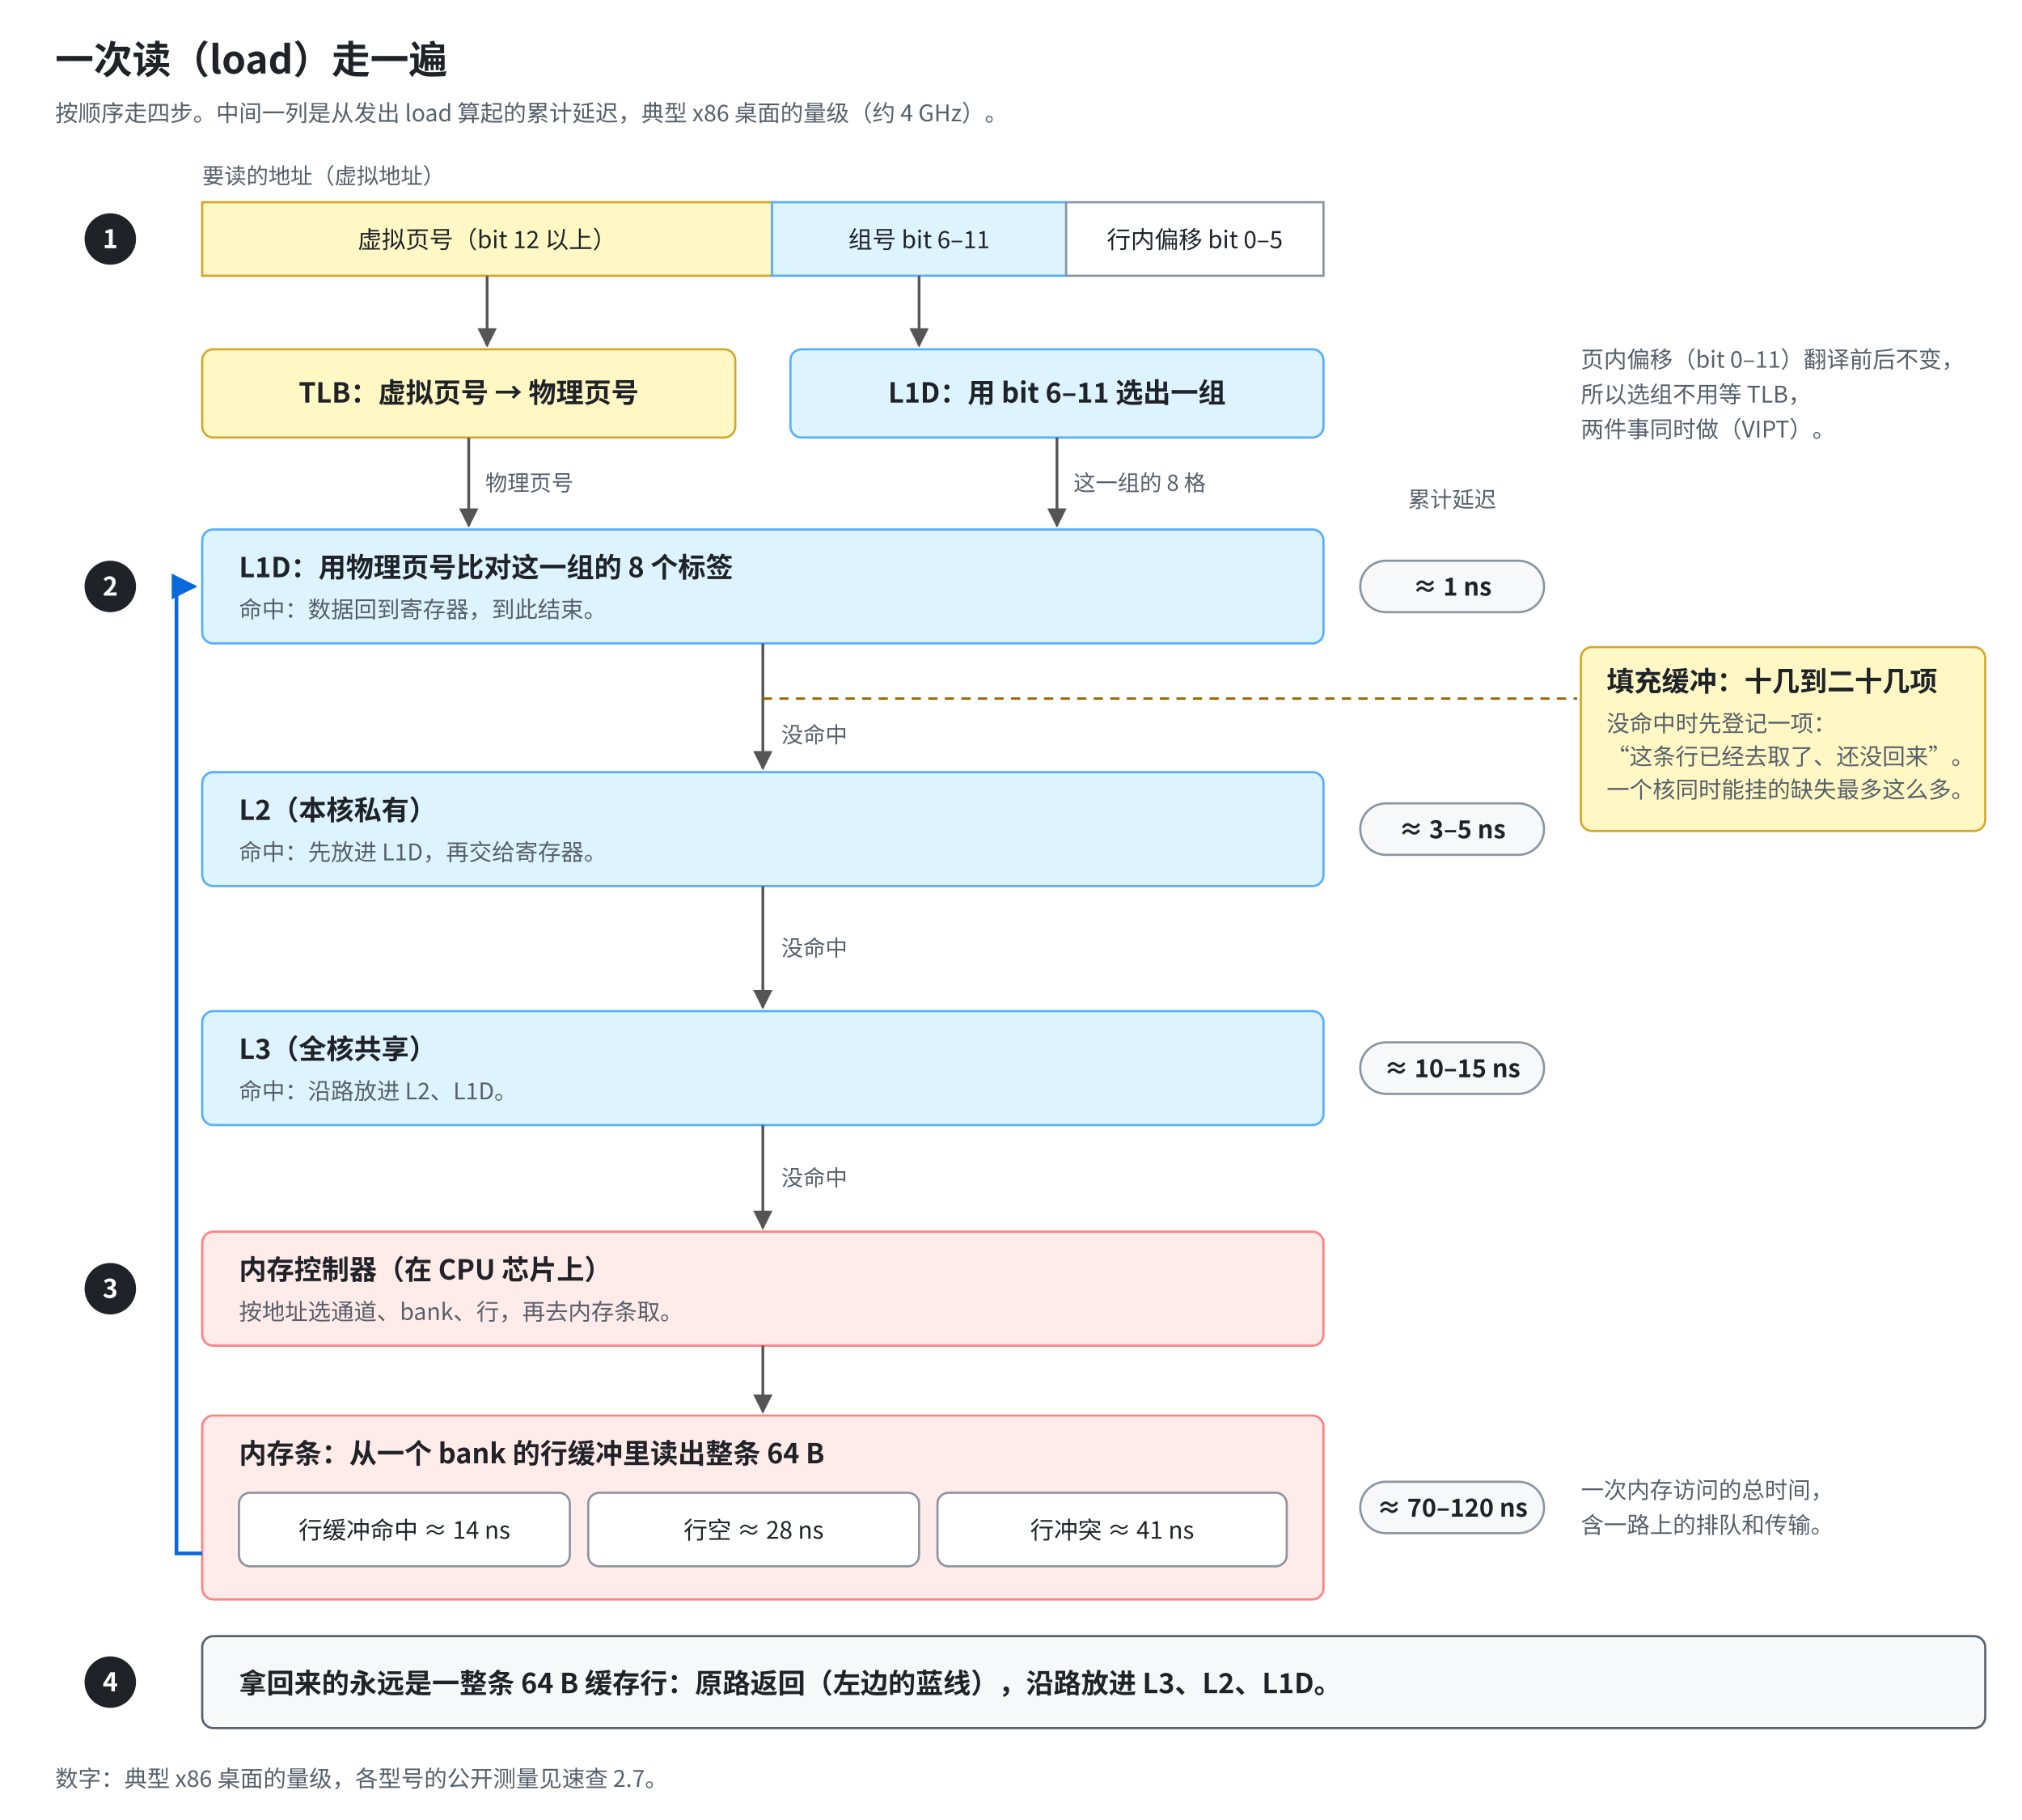
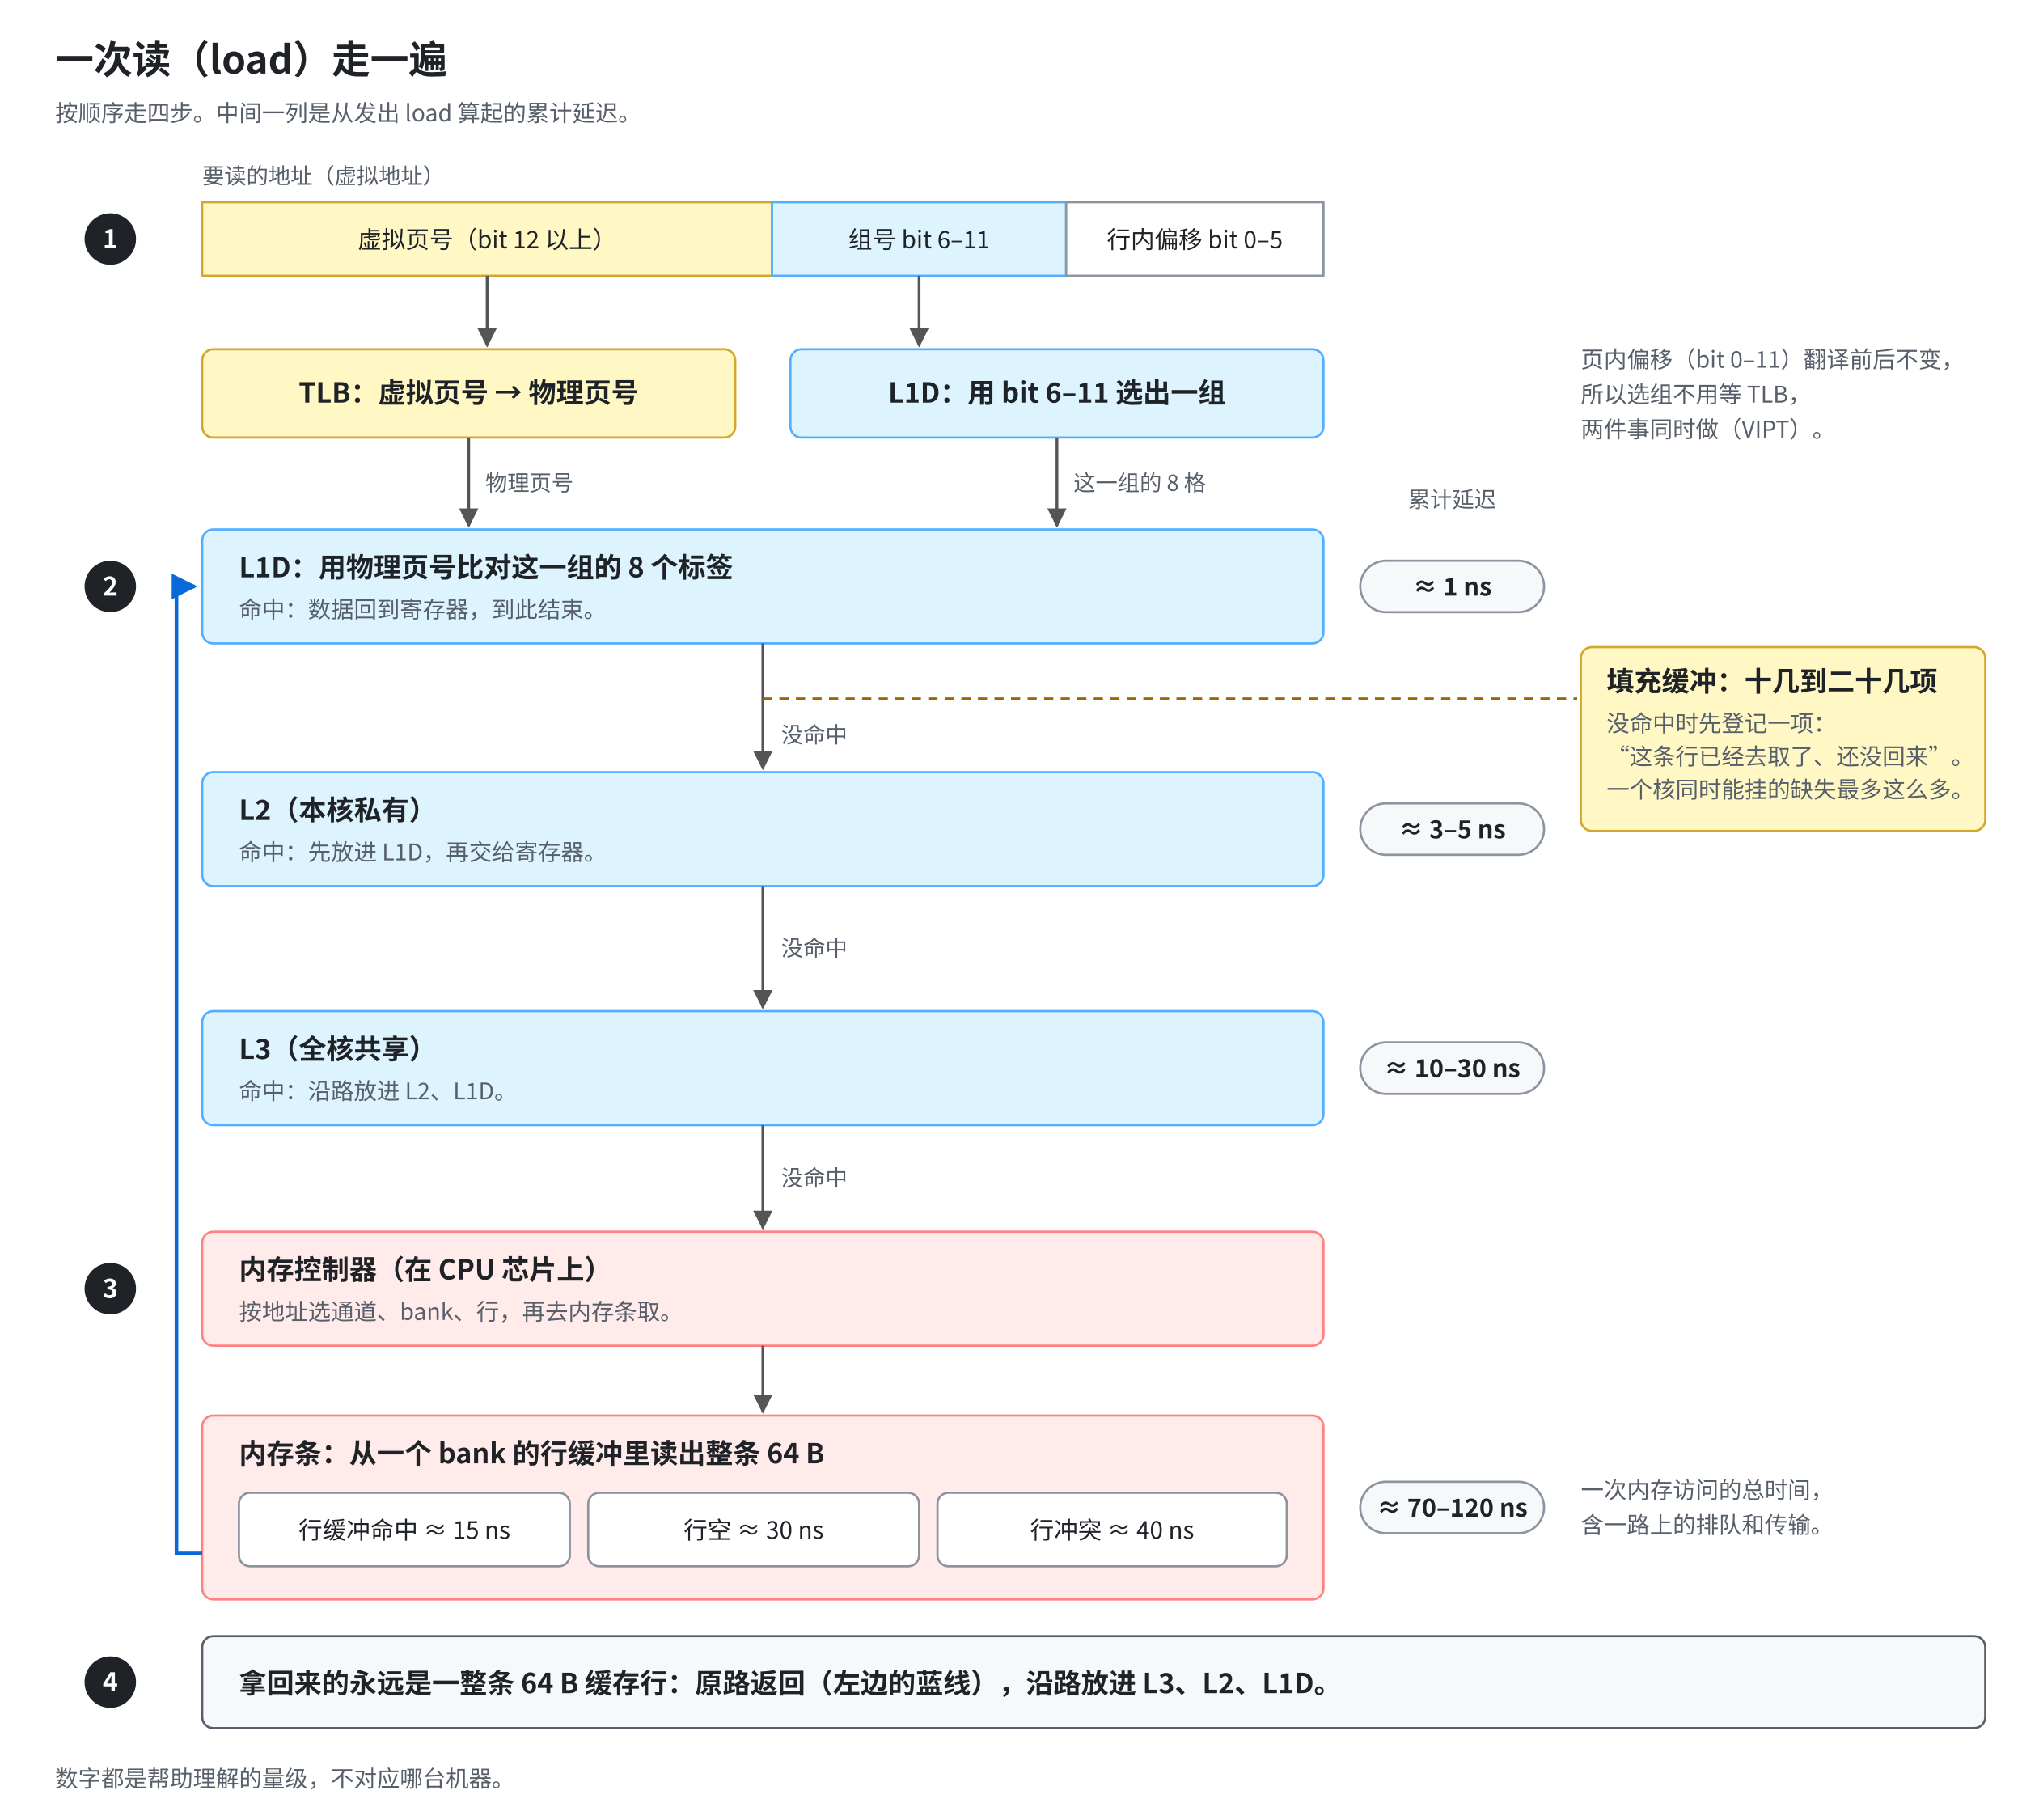
<svg xmlns="http://www.w3.org/2000/svg" viewBox="0 0 1100 990" width="1100" height="990" font-family="PingFang SC, Microsoft YaHei, Noto Sans CJK SC, sans-serif">
  <defs>
    <marker id="arr" viewBox="0 0 10 10" refX="9" refY="5" markerWidth="7" markerHeight="7" orient="auto-start-reverse">
      <path d="M0,0 L10,5 L0,10 z" fill="#555" />
    </marker>
    <marker id="arrb" viewBox="0 0 10 10" refX="9" refY="5" markerWidth="7" markerHeight="7" orient="auto-start-reverse">
      <path d="M0,0 L10,5 L0,10 z" fill="#0969da" />
    </marker>
    <style>
      .t    { font-size: 15px; font-weight: 600; fill: #1f2328; }
      .s    { font-size: 12.5px; fill: #57606a; }
      .h    { font-size: 21px; font-weight: 700; fill: #1f2328; }
      .f    { font-size: 13px; fill: #1f2328; }
      .lab  { font-size: 12px; fill: #57606a; }
      .pill { fill: #f6f8fa; stroke: #8c959f; stroke-width: 1.2; }
      .pt   { font-size: 13.5px; font-weight: 700; fill: #1f2328; }
      .box  { fill: #ffffff; stroke: #8c959f; stroke-width: 1.2; }
      .cache{ fill: #ddf4ff; stroke: #54aeff; stroke-width: 1.2; }
      .buf  { fill: #fff8c5; stroke: #d4a72c; stroke-width: 1.2; }
      .mem  { fill: #ffebe9; stroke: #ff8182; stroke-width: 1.2; }
      .ban  { fill: #f6f8fa; stroke: #57606a; stroke-width: 1.2; }
      .line { stroke: #555; stroke-width: 1.5; fill: none; }
      .dash { stroke: #9a6700; stroke-width: 1.3; fill: none; stroke-dasharray: 5 4; }
      .back { stroke: #0969da; stroke-width: 2; fill: none; }
      .dot  { fill: #1f2328; }
      .dt   { font-size: 14px; font-weight: 700; fill: #ffffff; }
    </style>
  </defs>
  <rect x="0" y="0" width="1100" height="990" fill="#ffffff" />
  <text x="30" y="40" class="h">一次读（load）走一遍</text>
-   <text x="30" y="66" class="s">按顺序走四步。中间一列是从发出 load 算起的累计延迟，典型 x86 桌面的量级（约 4 GHz）。</text>
+   <text x="30" y="66" class="s">按顺序走四步。中间一列是从发出 load 算起的累计延迟。</text>
  <circle cx="60" cy="130" r="14" class="dot" />
  <text x="60" y="135" class="dt" text-anchor="middle">1</text>
  <text x="110" y="100" class="lab">要读的地址（虚拟地址）</text>
  <rect x="110" y="110" width="310" height="40" class="buf" />
  <text x="265" y="135" class="f" text-anchor="middle">虚拟页号（bit 12 以上）</text>
  <rect x="420" y="110" width="160" height="40" class="cache" />
  <text x="500" y="135" class="f" text-anchor="middle">组号 bit 6–11</text>
  <rect x="580" y="110" width="140" height="40" class="box" />
  <text x="650" y="135" class="f" text-anchor="middle">行内偏移 bit 0–5</text>
  <line x1="265" y1="150" x2="265" y2="188" class="line" marker-end="url(#arr)" />
  <line x1="500" y1="150" x2="500" y2="188" class="line" marker-end="url(#arr)" />
  <rect x="110" y="190" width="290" height="48" rx="6" class="buf" />
  <text x="255" y="219" class="t" text-anchor="middle">TLB：虚拟页号 → 物理页号</text>
  <rect x="430" y="190" width="290" height="48" rx="6" class="cache" />
  <text x="575" y="219" class="t" text-anchor="middle">L1D：用 bit 6–11 选出一组</text>
  <text x="860" y="200" class="s">页内偏移（bit 0–11）翻译前后不变，</text>
  <text x="860" y="219" class="s">所以选组不用等 TLB，</text>
  <text x="860" y="238" class="s">两件事同时做（VIPT）。</text>
  <line x1="255" y1="238" x2="255" y2="286" class="line" marker-end="url(#arr)" />
  <text x="264" y="267" class="lab">物理页号</text>
  <line x1="575" y1="238" x2="575" y2="286" class="line" marker-end="url(#arr)" />
  <text x="584" y="267" class="lab">这一组的 8 格</text>
  <text x="790" y="276" class="lab" text-anchor="middle">累计延迟</text>
  <circle cx="60" cy="319" r="14" class="dot" />
  <text x="60" y="324" class="dt" text-anchor="middle">2</text>
  <rect x="110" y="288" width="610" height="62" rx="6" class="cache" />
  <text x="130" y="314" class="t">L1D：用物理页号比对这一组的 8 个标签</text>
  <text x="130" y="336" class="s">命中：数据回到寄存器，到此结束。</text>
  <rect x="740" y="305" width="100" height="28" rx="14" class="pill" />
  <text x="790" y="324" class="pt" text-anchor="middle">≈ 1 ns</text>
  <line x1="415" y1="350" x2="415" y2="418" class="line" marker-end="url(#arr)" />
  <text x="425" y="404" class="lab">没命中</text>
  <line x1="415" y1="380" x2="858" y2="380" class="dash" />
  <rect x="860" y="352" width="220" height="100" rx="6" class="buf" />
  <text x="874" y="376" class="t">填充缓冲：十几到二十几项</text>
  <text x="874" y="398" class="s">没命中时先登记一项：</text>
  <text x="874" y="416" class="s">“这条行已经去取了、还没回来”。</text>
  <text x="874" y="434" class="s">一个核同时能挂的缺失最多这么多。</text>
  <rect x="110" y="420" width="610" height="62" rx="6" class="cache" />
  <text x="130" y="446" class="t">L2（本核私有）</text>
  <text x="130" y="468" class="s">命中：先放进 L1D，再交给寄存器。</text>
  <rect x="740" y="437" width="100" height="28" rx="14" class="pill" />
  <text x="790" y="456" class="pt" text-anchor="middle">≈ 3–5 ns</text>
  <line x1="415" y1="482" x2="415" y2="548" class="line" marker-end="url(#arr)" />
  <text x="425" y="520" class="lab">没命中</text>
  <rect x="110" y="550" width="610" height="62" rx="6" class="cache" />
  <text x="130" y="576" class="t">L3（全核共享）</text>
  <text x="130" y="598" class="s">命中：沿路放进 L2、L1D。</text>
  <rect x="740" y="567" width="100" height="28" rx="14" class="pill" />
-   <text x="790" y="586" class="pt" text-anchor="middle">≈ 10–15 ns</text>
+   <text x="790" y="586" class="pt" text-anchor="middle">≈ 10–30 ns</text>
  <line x1="415" y1="612" x2="415" y2="668" class="line" marker-end="url(#arr)" />
  <text x="425" y="645" class="lab">没命中</text>
  <circle cx="60" cy="701" r="14" class="dot" />
  <text x="60" y="706" class="dt" text-anchor="middle">3</text>
  <rect x="110" y="670" width="610" height="62" rx="6" class="mem" />
  <text x="130" y="696" class="t">内存控制器（在 CPU 芯片上）</text>
  <text x="130" y="718" class="s">按地址选通道、bank、行，再去内存条取。</text>
  <line x1="415" y1="732" x2="415" y2="768" class="line" marker-end="url(#arr)" />
  <rect x="110" y="770" width="610" height="100" rx="6" class="mem" />
  <text x="130" y="796" class="t">内存条：从一个 bank 的行缓冲里读出整条 64 B</text>
  <rect x="130" y="812" width="180" height="40" rx="6" class="box" />
-   <text x="220" y="837" class="f" text-anchor="middle">行缓冲命中 ≈ 14 ns</text>
+   <text x="220" y="837" class="f" text-anchor="middle">行缓冲命中 ≈ 15 ns</text>
  <rect x="320" y="812" width="180" height="40" rx="6" class="box" />
-   <text x="410" y="837" class="f" text-anchor="middle">行空 ≈ 28 ns</text>
+   <text x="410" y="837" class="f" text-anchor="middle">行空 ≈ 30 ns</text>
  <rect x="510" y="812" width="190" height="40" rx="6" class="box" />
-   <text x="605" y="837" class="f" text-anchor="middle">行冲突 ≈ 41 ns</text>
+   <text x="605" y="837" class="f" text-anchor="middle">行冲突 ≈ 40 ns</text>
  <rect x="740" y="806" width="100" height="28" rx="14" class="pill" />
  <text x="790" y="825" class="pt" text-anchor="middle">≈ 70–120 ns</text>
  <text x="860" y="815" class="s">一次内存访问的总时间，</text>
  <text x="860" y="834" class="s">含一路上的排队和传输。</text>
  <path d="M110,845 H96 V319 H106" class="back" marker-end="url(#arrb)" />
  <circle cx="60" cy="915" r="14" class="dot" />
  <text x="60" y="920" class="dt" text-anchor="middle">4</text>
  <rect x="110" y="890" width="970" height="50" rx="6" class="ban" />
  <text x="130" y="921" class="t">拿回来的永远是一整条 64 B 缓存行：原路返回（左边的蓝线），沿路放进 L3、L2、L1D。</text>
-   <text x="30" y="972" class="s">数字：典型 x86 桌面的量级，各型号的公开测量见速查 2.7。</text>
+   <text x="30" y="972" class="s">数字都是帮助理解的量级，不对应哪台机器。</text>
</svg>
